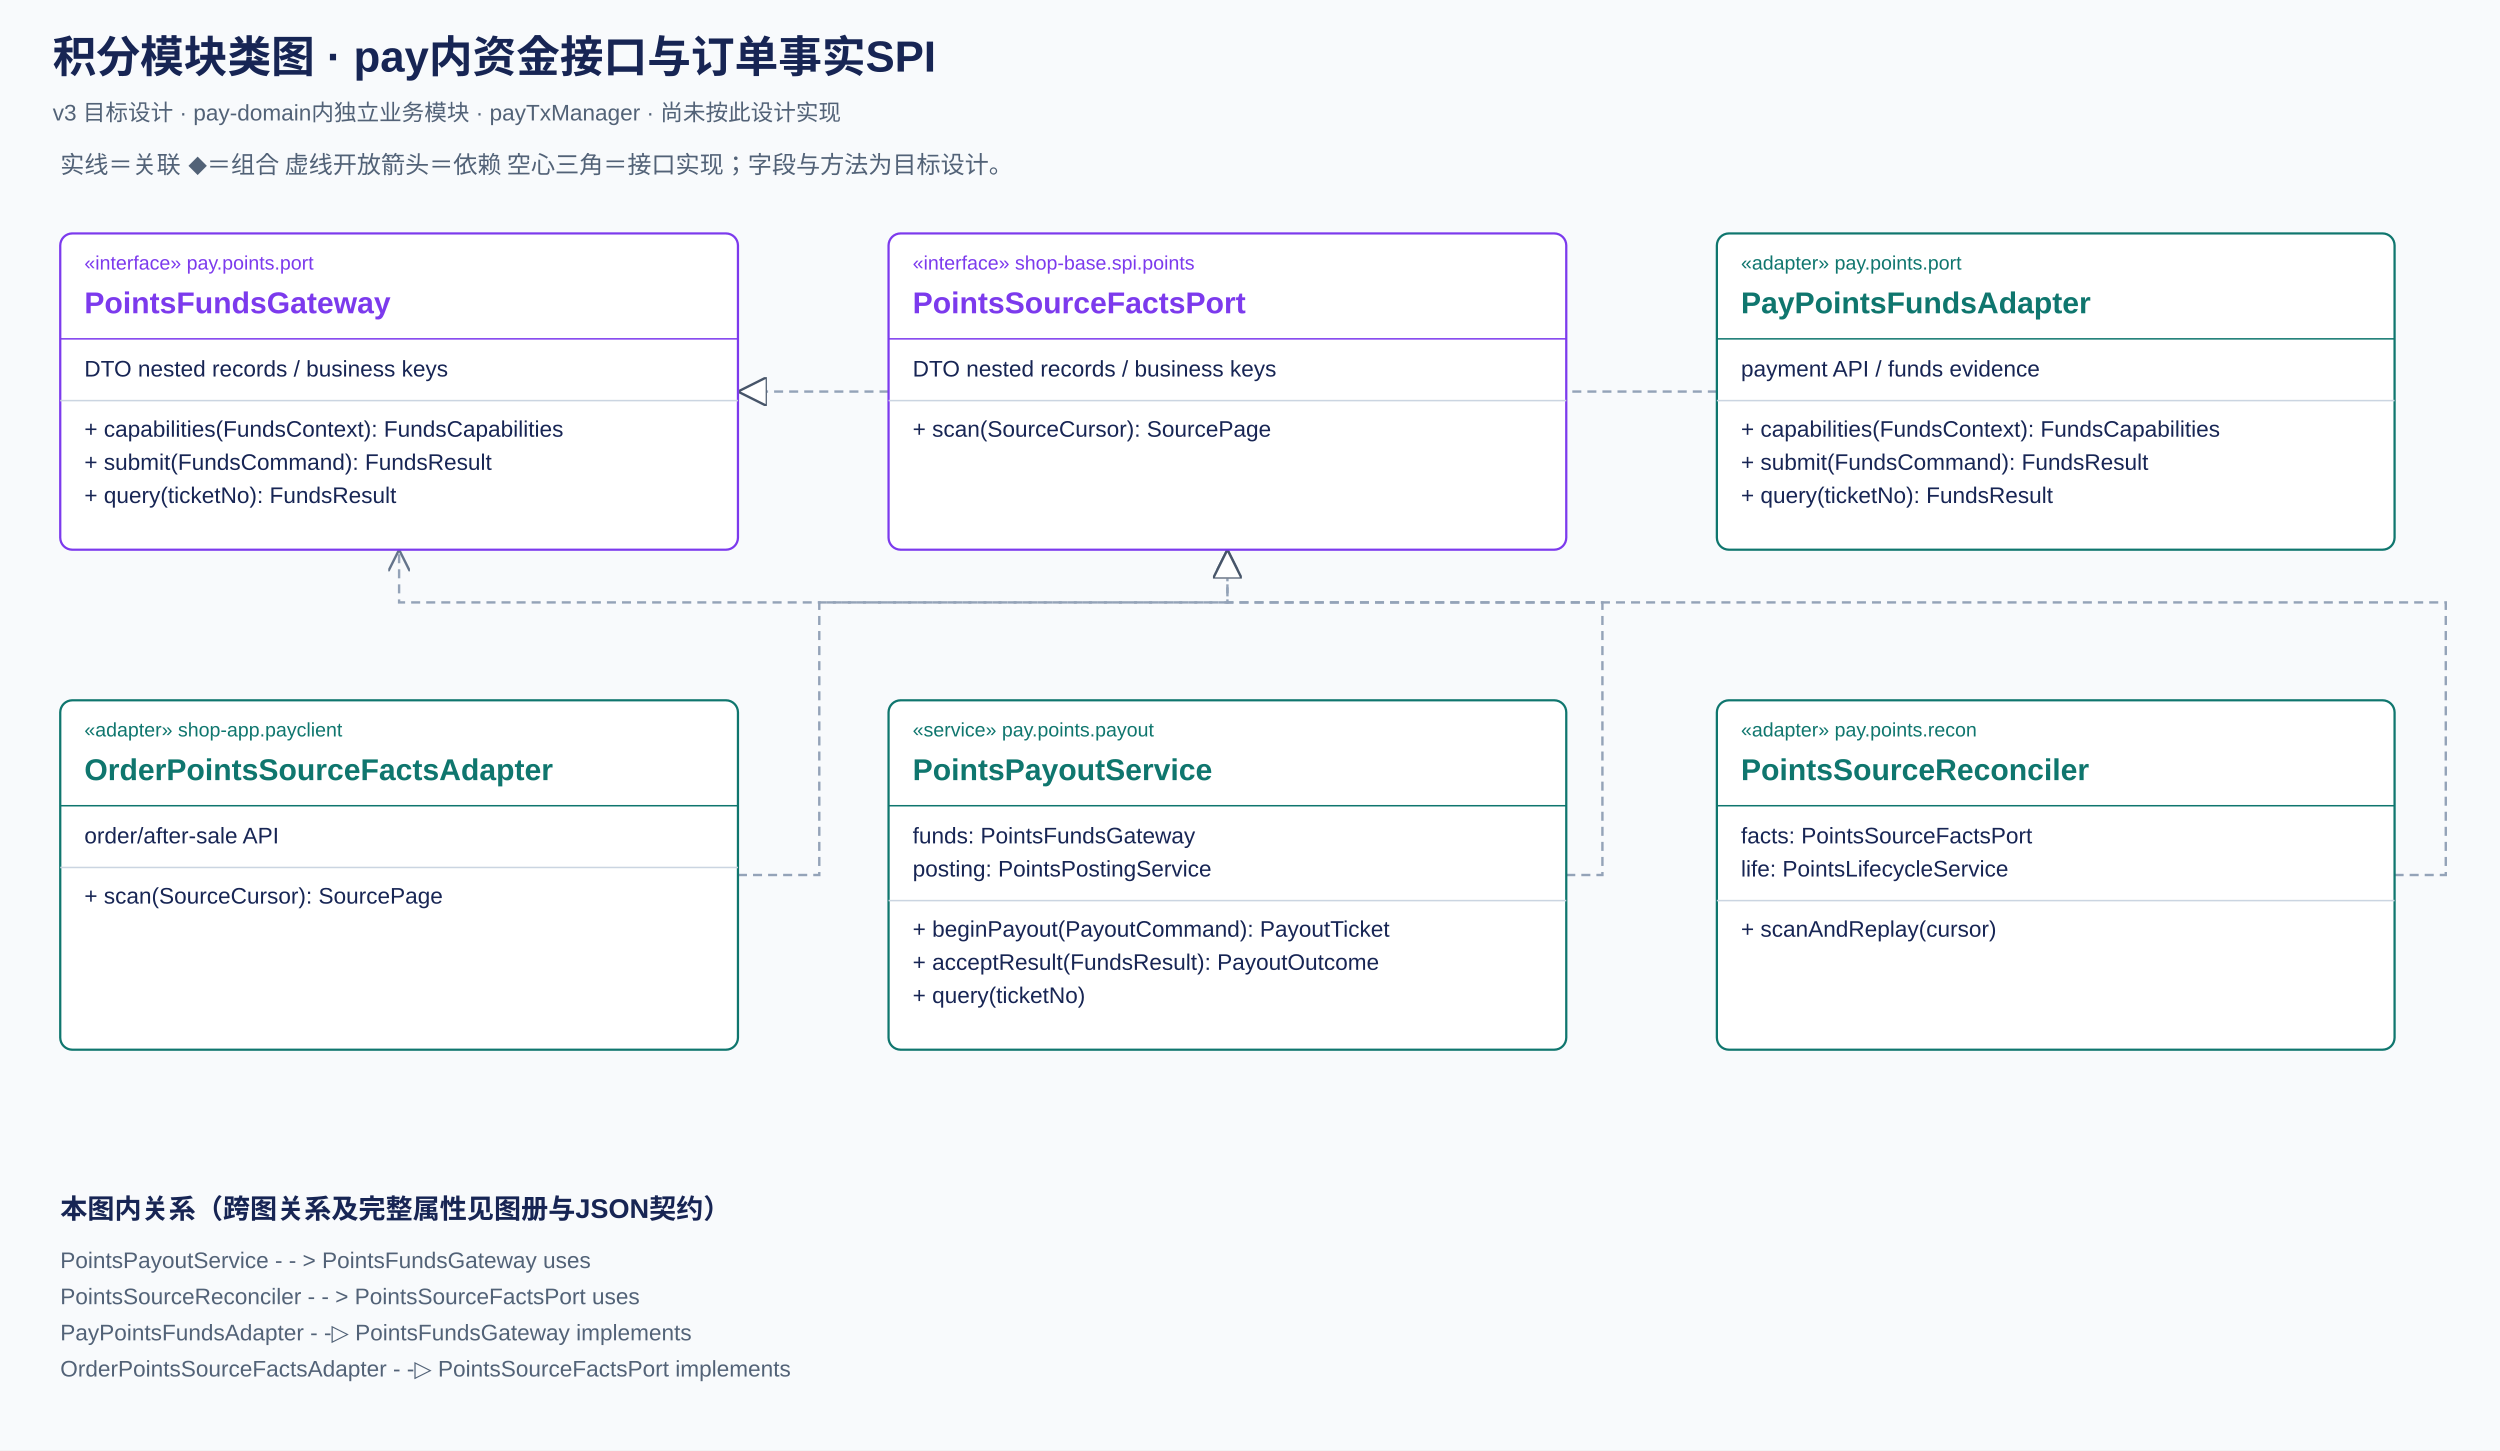
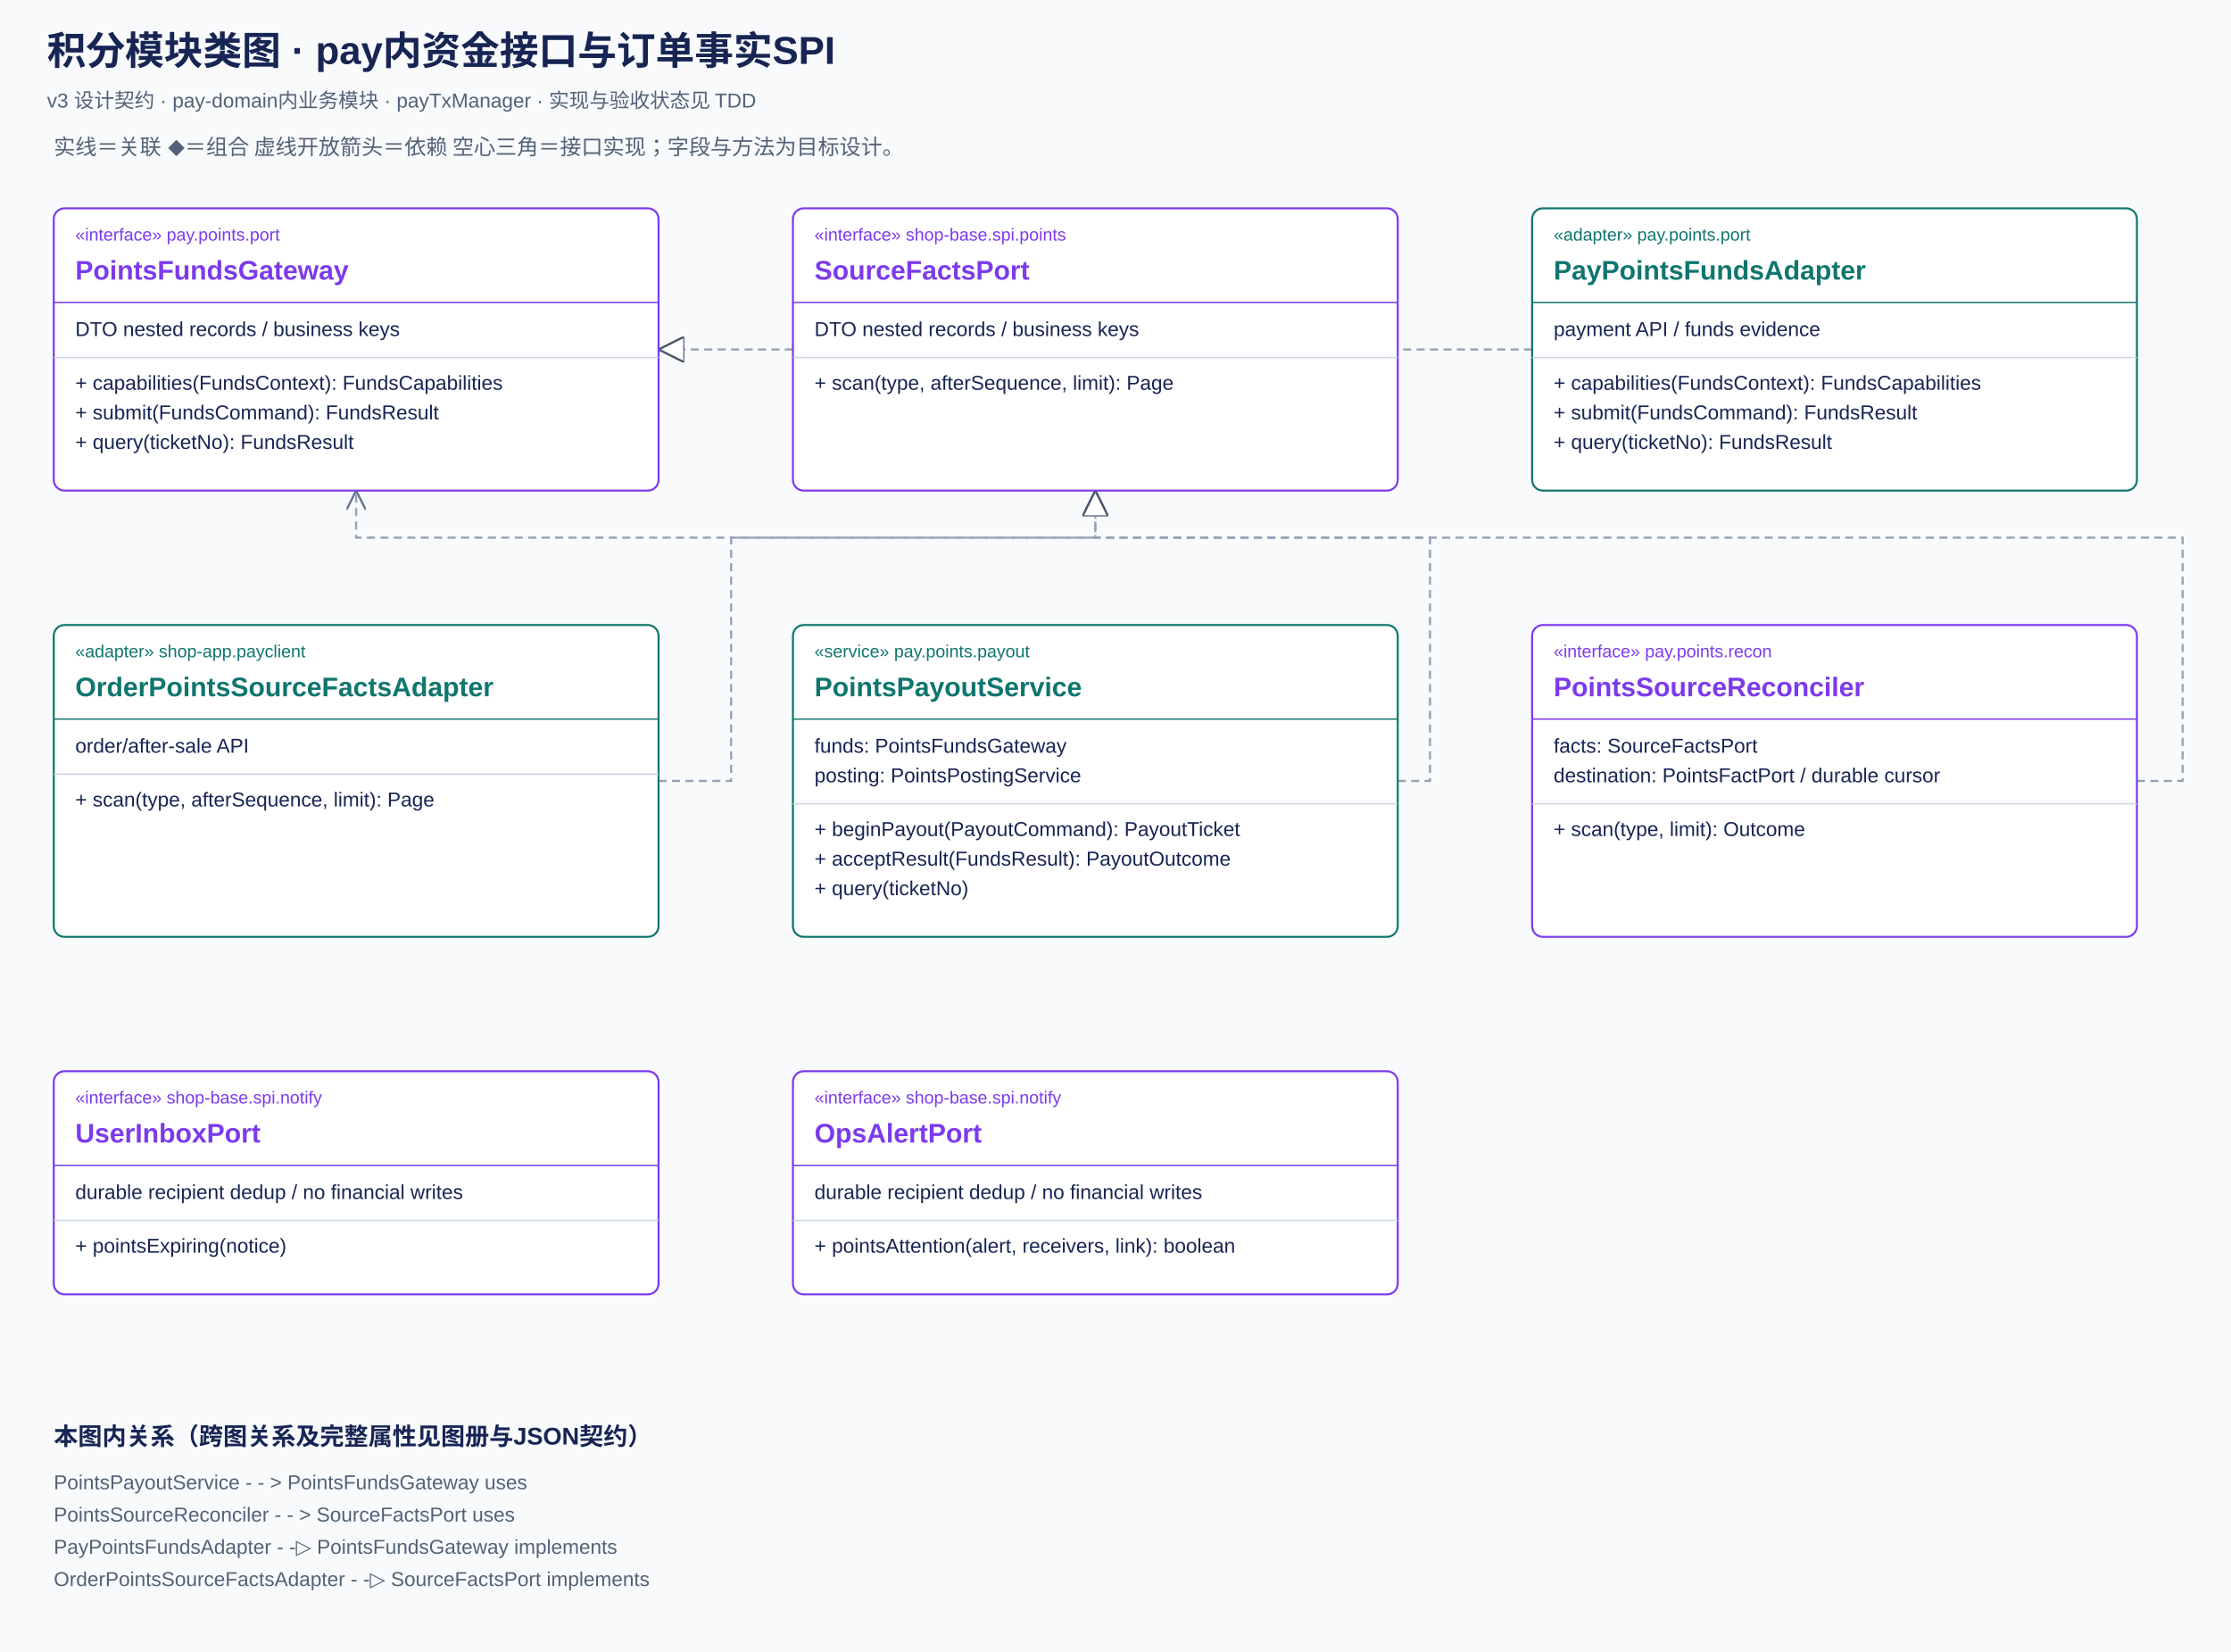
- <svg xmlns="http://www.w3.org/2000/svg" width="1660" height="963" viewBox="0 0 1660 963">
+ <svg xmlns="http://www.w3.org/2000/svg" width="1660" height="1229" viewBox="0 0 1660 1229">
  <defs>
    <marker id="point" markerWidth="9" markerHeight="8" refX="8" refY="4" orient="auto">
      <path d="M0 0L8 4L0 8" fill="#2563eb" />
    </marker>
    <marker id="money" markerWidth="9" markerHeight="8" refX="8" refY="4" orient="auto">
      <path d="M0 0L8 4L0 8" fill="#c2410c" />
    </marker>
    <marker id="dep" markerWidth="10" markerHeight="9" refX="9" refY="4.5" orient="auto">
      <path d="M0 0L9 4.5L0 9" fill="none" stroke="#64748b" />
    </marker>
    <marker id="real" markerWidth="13" markerHeight="12" refX="12" refY="6" orient="auto">
      <path d="M0 0L12 6L0 12Z" fill="white" stroke="#475569" />
    </marker>
    <marker id="diamond" markerWidth="15" markerHeight="10" refX="14" refY="5" orient="auto-start-reverse">
      <path d="M0 5L7 0L14 5L7 10Z" fill="#475569" />
    </marker>
  </defs>
-   <rect width="1660" height="963" fill="#f8fafc" />
+   <rect width="1660" height="1229" fill="#f8fafc" />
  <text x="35" y="48" font-family="PingFang SC,Microsoft YaHei,Arial,sans-serif" font-size="29" fill="#172554" font-weight="650" text-anchor="start">积分模块类图 · pay内资金接口与订单事实SPI</text>
-   <text x="35" y="80" font-family="PingFang SC,Microsoft YaHei,Arial,sans-serif" font-size="15" fill="#526277" font-weight="400" text-anchor="start">v3 目标设计 · pay-domain内独立业务模块 · payTxManager · 尚未按此设计实现</text>
+   <text x="35" y="80" font-family="PingFang SC,Microsoft YaHei,Arial,sans-serif" font-size="15" fill="#526277" font-weight="400" text-anchor="start">v3 设计契约 · pay-domain内业务模块 · payTxManager · 实现与验收状态见 TDD</text>
  <text x="40" y="115" font-family="PingFang SC,Microsoft YaHei,Arial,sans-serif" font-size="16" fill="#526277" font-weight="400" text-anchor="start">实线＝关联  ◆＝组合  虚线开放箭头＝依赖  空心三角＝接口实现；字段与方法为目标设计。</text>
  <path d="M1040,581.0 L1064,581.0 L1064,400 L265.0,400 L265.0,365" fill="none" stroke="#94a3b8" stroke-width="1.6" stroke-dasharray="6 4" marker-end="url(#dep)" />
  <path d="M1590,581.0 L1624,581.0 L1624,400 L815.0,400 L815.0,365" fill="none" stroke="#94a3b8" stroke-width="1.6" stroke-dasharray="6 4" marker-end="url(#dep)" />
  <path d="M1140,260.0 L490,260.0" fill="none" stroke="#94a3b8" stroke-width="1.6" stroke-dasharray="6 4" marker-end="url(#real)" />
  <path d="M490,581.0 L544,581.0 L544,400 L815.0,400 L815.0,365" fill="none" stroke="#94a3b8" stroke-width="1.6" stroke-dasharray="6 4" marker-end="url(#real)" />
  <rect x="40" y="155" width="450" height="210" rx="8" fill="white" stroke="#7c3aed" stroke-width="1.5" />
  <text x="56" y="179" font-family="PingFang SC,Microsoft YaHei,Arial,sans-serif" font-size="13" fill="#7c3aed" font-weight="400" text-anchor="start">«interface»  pay.points.port</text>
  <text x="56" y="208" font-family="PingFang SC,Microsoft YaHei,Arial,sans-serif" font-size="20" fill="#7c3aed" font-weight="650" text-anchor="start">PointsFundsGateway</text>
  <path d="M40 225H490" stroke="#7c3aed" stroke-width="1" />
  <text x="56" y="250" font-family="PingFang SC,Microsoft YaHei,Arial,sans-serif" font-size="15" fill="#172554" font-weight="400" text-anchor="start">DTO nested records / business keys</text>
  <path d="M40 266H490" stroke="#cbd5e1" />
  <text x="56" y="290" font-family="PingFang SC,Microsoft YaHei,Arial,sans-serif" font-size="15" fill="#172554" font-weight="400" text-anchor="start">+ capabilities(FundsContext): FundsCapabilities</text>
  <text x="56" y="312" font-family="PingFang SC,Microsoft YaHei,Arial,sans-serif" font-size="15" fill="#172554" font-weight="400" text-anchor="start">+ submit(FundsCommand): FundsResult</text>
  <text x="56" y="334" font-family="PingFang SC,Microsoft YaHei,Arial,sans-serif" font-size="15" fill="#172554" font-weight="400" text-anchor="start">+ query(ticketNo): FundsResult</text>
  <rect x="590" y="155" width="450" height="210" rx="8" fill="white" stroke="#7c3aed" stroke-width="1.5" />
  <text x="606" y="179" font-family="PingFang SC,Microsoft YaHei,Arial,sans-serif" font-size="13" fill="#7c3aed" font-weight="400" text-anchor="start">«interface»  shop-base.spi.points</text>
-   <text x="606" y="208" font-family="PingFang SC,Microsoft YaHei,Arial,sans-serif" font-size="20" fill="#7c3aed" font-weight="650" text-anchor="start">PointsSourceFactsPort</text>
+   <text x="606" y="208" font-family="PingFang SC,Microsoft YaHei,Arial,sans-serif" font-size="20" fill="#7c3aed" font-weight="650" text-anchor="start">SourceFactsPort</text>
  <path d="M590 225H1040" stroke="#7c3aed" stroke-width="1" />
  <text x="606" y="250" font-family="PingFang SC,Microsoft YaHei,Arial,sans-serif" font-size="15" fill="#172554" font-weight="400" text-anchor="start">DTO nested records / business keys</text>
  <path d="M590 266H1040" stroke="#cbd5e1" />
-   <text x="606" y="290" font-family="PingFang SC,Microsoft YaHei,Arial,sans-serif" font-size="15" fill="#172554" font-weight="400" text-anchor="start">+ scan(SourceCursor): SourcePage</text>
+   <text x="606" y="290" font-family="PingFang SC,Microsoft YaHei,Arial,sans-serif" font-size="15" fill="#172554" font-weight="400" text-anchor="start">+ scan(type, afterSequence, limit): Page</text>
  <rect x="1140" y="155" width="450" height="210" rx="8" fill="white" stroke="#0f766e" stroke-width="1.5" />
  <text x="1156" y="179" font-family="PingFang SC,Microsoft YaHei,Arial,sans-serif" font-size="13" fill="#0f766e" font-weight="400" text-anchor="start">«adapter»  pay.points.port</text>
  <text x="1156" y="208" font-family="PingFang SC,Microsoft YaHei,Arial,sans-serif" font-size="20" fill="#0f766e" font-weight="650" text-anchor="start">PayPointsFundsAdapter</text>
  <path d="M1140 225H1590" stroke="#0f766e" stroke-width="1" />
  <text x="1156" y="250" font-family="PingFang SC,Microsoft YaHei,Arial,sans-serif" font-size="15" fill="#172554" font-weight="400" text-anchor="start">payment API / funds evidence</text>
  <path d="M1140 266H1590" stroke="#cbd5e1" />
  <text x="1156" y="290" font-family="PingFang SC,Microsoft YaHei,Arial,sans-serif" font-size="15" fill="#172554" font-weight="400" text-anchor="start">+ capabilities(FundsContext): FundsCapabilities</text>
  <text x="1156" y="312" font-family="PingFang SC,Microsoft YaHei,Arial,sans-serif" font-size="15" fill="#172554" font-weight="400" text-anchor="start">+ submit(FundsCommand): FundsResult</text>
  <text x="1156" y="334" font-family="PingFang SC,Microsoft YaHei,Arial,sans-serif" font-size="15" fill="#172554" font-weight="400" text-anchor="start">+ query(ticketNo): FundsResult</text>
  <rect x="40" y="465" width="450" height="232" rx="8" fill="white" stroke="#0f766e" stroke-width="1.5" />
  <text x="56" y="489" font-family="PingFang SC,Microsoft YaHei,Arial,sans-serif" font-size="13" fill="#0f766e" font-weight="400" text-anchor="start">«adapter»  shop-app.payclient</text>
  <text x="56" y="518" font-family="PingFang SC,Microsoft YaHei,Arial,sans-serif" font-size="20" fill="#0f766e" font-weight="650" text-anchor="start">OrderPointsSourceFactsAdapter</text>
  <path d="M40 535H490" stroke="#0f766e" stroke-width="1" />
  <text x="56" y="560" font-family="PingFang SC,Microsoft YaHei,Arial,sans-serif" font-size="15" fill="#172554" font-weight="400" text-anchor="start">order/after-sale API</text>
  <path d="M40 576H490" stroke="#cbd5e1" />
-   <text x="56" y="600" font-family="PingFang SC,Microsoft YaHei,Arial,sans-serif" font-size="15" fill="#172554" font-weight="400" text-anchor="start">+ scan(SourceCursor): SourcePage</text>
+   <text x="56" y="600" font-family="PingFang SC,Microsoft YaHei,Arial,sans-serif" font-size="15" fill="#172554" font-weight="400" text-anchor="start">+ scan(type, afterSequence, limit): Page</text>
  <rect x="590" y="465" width="450" height="232" rx="8" fill="white" stroke="#0f766e" stroke-width="1.5" />
  <text x="606" y="489" font-family="PingFang SC,Microsoft YaHei,Arial,sans-serif" font-size="13" fill="#0f766e" font-weight="400" text-anchor="start">«service»  pay.points.payout</text>
  <text x="606" y="518" font-family="PingFang SC,Microsoft YaHei,Arial,sans-serif" font-size="20" fill="#0f766e" font-weight="650" text-anchor="start">PointsPayoutService</text>
  <path d="M590 535H1040" stroke="#0f766e" stroke-width="1" />
  <text x="606" y="560" font-family="PingFang SC,Microsoft YaHei,Arial,sans-serif" font-size="15" fill="#172554" font-weight="400" text-anchor="start">funds: PointsFundsGateway</text>
  <text x="606" y="582" font-family="PingFang SC,Microsoft YaHei,Arial,sans-serif" font-size="15" fill="#172554" font-weight="400" text-anchor="start">posting: PointsPostingService</text>
  <path d="M590 598H1040" stroke="#cbd5e1" />
  <text x="606" y="622" font-family="PingFang SC,Microsoft YaHei,Arial,sans-serif" font-size="15" fill="#172554" font-weight="400" text-anchor="start">+ beginPayout(PayoutCommand): PayoutTicket</text>
  <text x="606" y="644" font-family="PingFang SC,Microsoft YaHei,Arial,sans-serif" font-size="15" fill="#172554" font-weight="400" text-anchor="start">+ acceptResult(FundsResult): PayoutOutcome</text>
  <text x="606" y="666" font-family="PingFang SC,Microsoft YaHei,Arial,sans-serif" font-size="15" fill="#172554" font-weight="400" text-anchor="start">+ query(ticketNo)</text>
-   <rect x="1140" y="465" width="450" height="232" rx="8" fill="white" stroke="#0f766e" stroke-width="1.5" />
-   <text x="1156" y="489" font-family="PingFang SC,Microsoft YaHei,Arial,sans-serif" font-size="13" fill="#0f766e" font-weight="400" text-anchor="start">«adapter»  pay.points.recon</text>
-   <text x="1156" y="518" font-family="PingFang SC,Microsoft YaHei,Arial,sans-serif" font-size="20" fill="#0f766e" font-weight="650" text-anchor="start">PointsSourceReconciler</text>
-   <path d="M1140 535H1590" stroke="#0f766e" stroke-width="1" />
-   <text x="1156" y="560" font-family="PingFang SC,Microsoft YaHei,Arial,sans-serif" font-size="15" fill="#172554" font-weight="400" text-anchor="start">facts: PointsSourceFactsPort</text>
-   <text x="1156" y="582" font-family="PingFang SC,Microsoft YaHei,Arial,sans-serif" font-size="15" fill="#172554" font-weight="400" text-anchor="start">life: PointsLifecycleService</text>
+   <rect x="1140" y="465" width="450" height="232" rx="8" fill="white" stroke="#7c3aed" stroke-width="1.5" />
+   <text x="1156" y="489" font-family="PingFang SC,Microsoft YaHei,Arial,sans-serif" font-size="13" fill="#7c3aed" font-weight="400" text-anchor="start">«interface»  pay.points.recon</text>
+   <text x="1156" y="518" font-family="PingFang SC,Microsoft YaHei,Arial,sans-serif" font-size="20" fill="#7c3aed" font-weight="650" text-anchor="start">PointsSourceReconciler</text>
+   <path d="M1140 535H1590" stroke="#7c3aed" stroke-width="1" />
+   <text x="1156" y="560" font-family="PingFang SC,Microsoft YaHei,Arial,sans-serif" font-size="15" fill="#172554" font-weight="400" text-anchor="start">facts: SourceFactsPort</text>
+   <text x="1156" y="582" font-family="PingFang SC,Microsoft YaHei,Arial,sans-serif" font-size="15" fill="#172554" font-weight="400" text-anchor="start">destination: PointsFactPort / durable cursor</text>
  <path d="M1140 598H1590" stroke="#cbd5e1" />
-   <text x="1156" y="622" font-family="PingFang SC,Microsoft YaHei,Arial,sans-serif" font-size="15" fill="#172554" font-weight="400" text-anchor="start">+ scanAndReplay(cursor)</text>
-   <text x="40" y="809" font-family="PingFang SC,Microsoft YaHei,Arial,sans-serif" font-size="18" fill="#172554" font-weight="650" text-anchor="start">本图内关系（跨图关系及完整属性见图册与JSON契约）</text>
-   <text x="40" y="842" font-family="PingFang SC,Microsoft YaHei,Arial,sans-serif" font-size="15" fill="#526277" font-weight="400" text-anchor="start">PointsPayoutService - - &gt; PointsFundsGateway   uses </text>
-   <text x="40" y="866" font-family="PingFang SC,Microsoft YaHei,Arial,sans-serif" font-size="15" fill="#526277" font-weight="400" text-anchor="start">PointsSourceReconciler - - &gt; PointsSourceFactsPort   uses </text>
-   <text x="40" y="890" font-family="PingFang SC,Microsoft YaHei,Arial,sans-serif" font-size="15" fill="#526277" font-weight="400" text-anchor="start">PayPointsFundsAdapter - -▷ PointsFundsGateway   implements </text>
-   <text x="40" y="914" font-family="PingFang SC,Microsoft YaHei,Arial,sans-serif" font-size="15" fill="#526277" font-weight="400" text-anchor="start">OrderPointsSourceFactsAdapter - -▷ PointsSourceFactsPort   implements </text>
+   <text x="1156" y="622" font-family="PingFang SC,Microsoft YaHei,Arial,sans-serif" font-size="15" fill="#172554" font-weight="400" text-anchor="start">+ scan(type, limit): Outcome</text>
+   <rect x="40" y="797" width="450" height="166" rx="8" fill="white" stroke="#7c3aed" stroke-width="1.5" />
+   <text x="56" y="821" font-family="PingFang SC,Microsoft YaHei,Arial,sans-serif" font-size="13" fill="#7c3aed" font-weight="400" text-anchor="start">«interface»  shop-base.spi.notify</text>
+   <text x="56" y="850" font-family="PingFang SC,Microsoft YaHei,Arial,sans-serif" font-size="20" fill="#7c3aed" font-weight="650" text-anchor="start">UserInboxPort</text>
+   <path d="M40 867H490" stroke="#7c3aed" stroke-width="1" />
+   <text x="56" y="892" font-family="PingFang SC,Microsoft YaHei,Arial,sans-serif" font-size="15" fill="#172554" font-weight="400" text-anchor="start">durable recipient dedup / no financial writes</text>
+   <path d="M40 908H490" stroke="#cbd5e1" />
+   <text x="56" y="932" font-family="PingFang SC,Microsoft YaHei,Arial,sans-serif" font-size="15" fill="#172554" font-weight="400" text-anchor="start">+ pointsExpiring(notice)</text>
+   <rect x="590" y="797" width="450" height="166" rx="8" fill="white" stroke="#7c3aed" stroke-width="1.5" />
+   <text x="606" y="821" font-family="PingFang SC,Microsoft YaHei,Arial,sans-serif" font-size="13" fill="#7c3aed" font-weight="400" text-anchor="start">«interface»  shop-base.spi.notify</text>
+   <text x="606" y="850" font-family="PingFang SC,Microsoft YaHei,Arial,sans-serif" font-size="20" fill="#7c3aed" font-weight="650" text-anchor="start">OpsAlertPort</text>
+   <path d="M590 867H1040" stroke="#7c3aed" stroke-width="1" />
+   <text x="606" y="892" font-family="PingFang SC,Microsoft YaHei,Arial,sans-serif" font-size="15" fill="#172554" font-weight="400" text-anchor="start">durable recipient dedup / no financial writes</text>
+   <path d="M590 908H1040" stroke="#cbd5e1" />
+   <text x="606" y="932" font-family="PingFang SC,Microsoft YaHei,Arial,sans-serif" font-size="15" fill="#172554" font-weight="400" text-anchor="start">+ pointsAttention(alert, receivers, link): boolean</text>
+   <text x="40" y="1075" font-family="PingFang SC,Microsoft YaHei,Arial,sans-serif" font-size="18" fill="#172554" font-weight="650" text-anchor="start">本图内关系（跨图关系及完整属性见图册与JSON契约）</text>
+   <text x="40" y="1108" font-family="PingFang SC,Microsoft YaHei,Arial,sans-serif" font-size="15" fill="#526277" font-weight="400" text-anchor="start">PointsPayoutService - - &gt; PointsFundsGateway   uses </text>
+   <text x="40" y="1132" font-family="PingFang SC,Microsoft YaHei,Arial,sans-serif" font-size="15" fill="#526277" font-weight="400" text-anchor="start">PointsSourceReconciler - - &gt; SourceFactsPort   uses </text>
+   <text x="40" y="1156" font-family="PingFang SC,Microsoft YaHei,Arial,sans-serif" font-size="15" fill="#526277" font-weight="400" text-anchor="start">PayPointsFundsAdapter - -▷ PointsFundsGateway   implements </text>
+   <text x="40" y="1180" font-family="PingFang SC,Microsoft YaHei,Arial,sans-serif" font-size="15" fill="#526277" font-weight="400" text-anchor="start">OrderPointsSourceFactsAdapter - -▷ SourceFactsPort   implements </text>
</svg>
